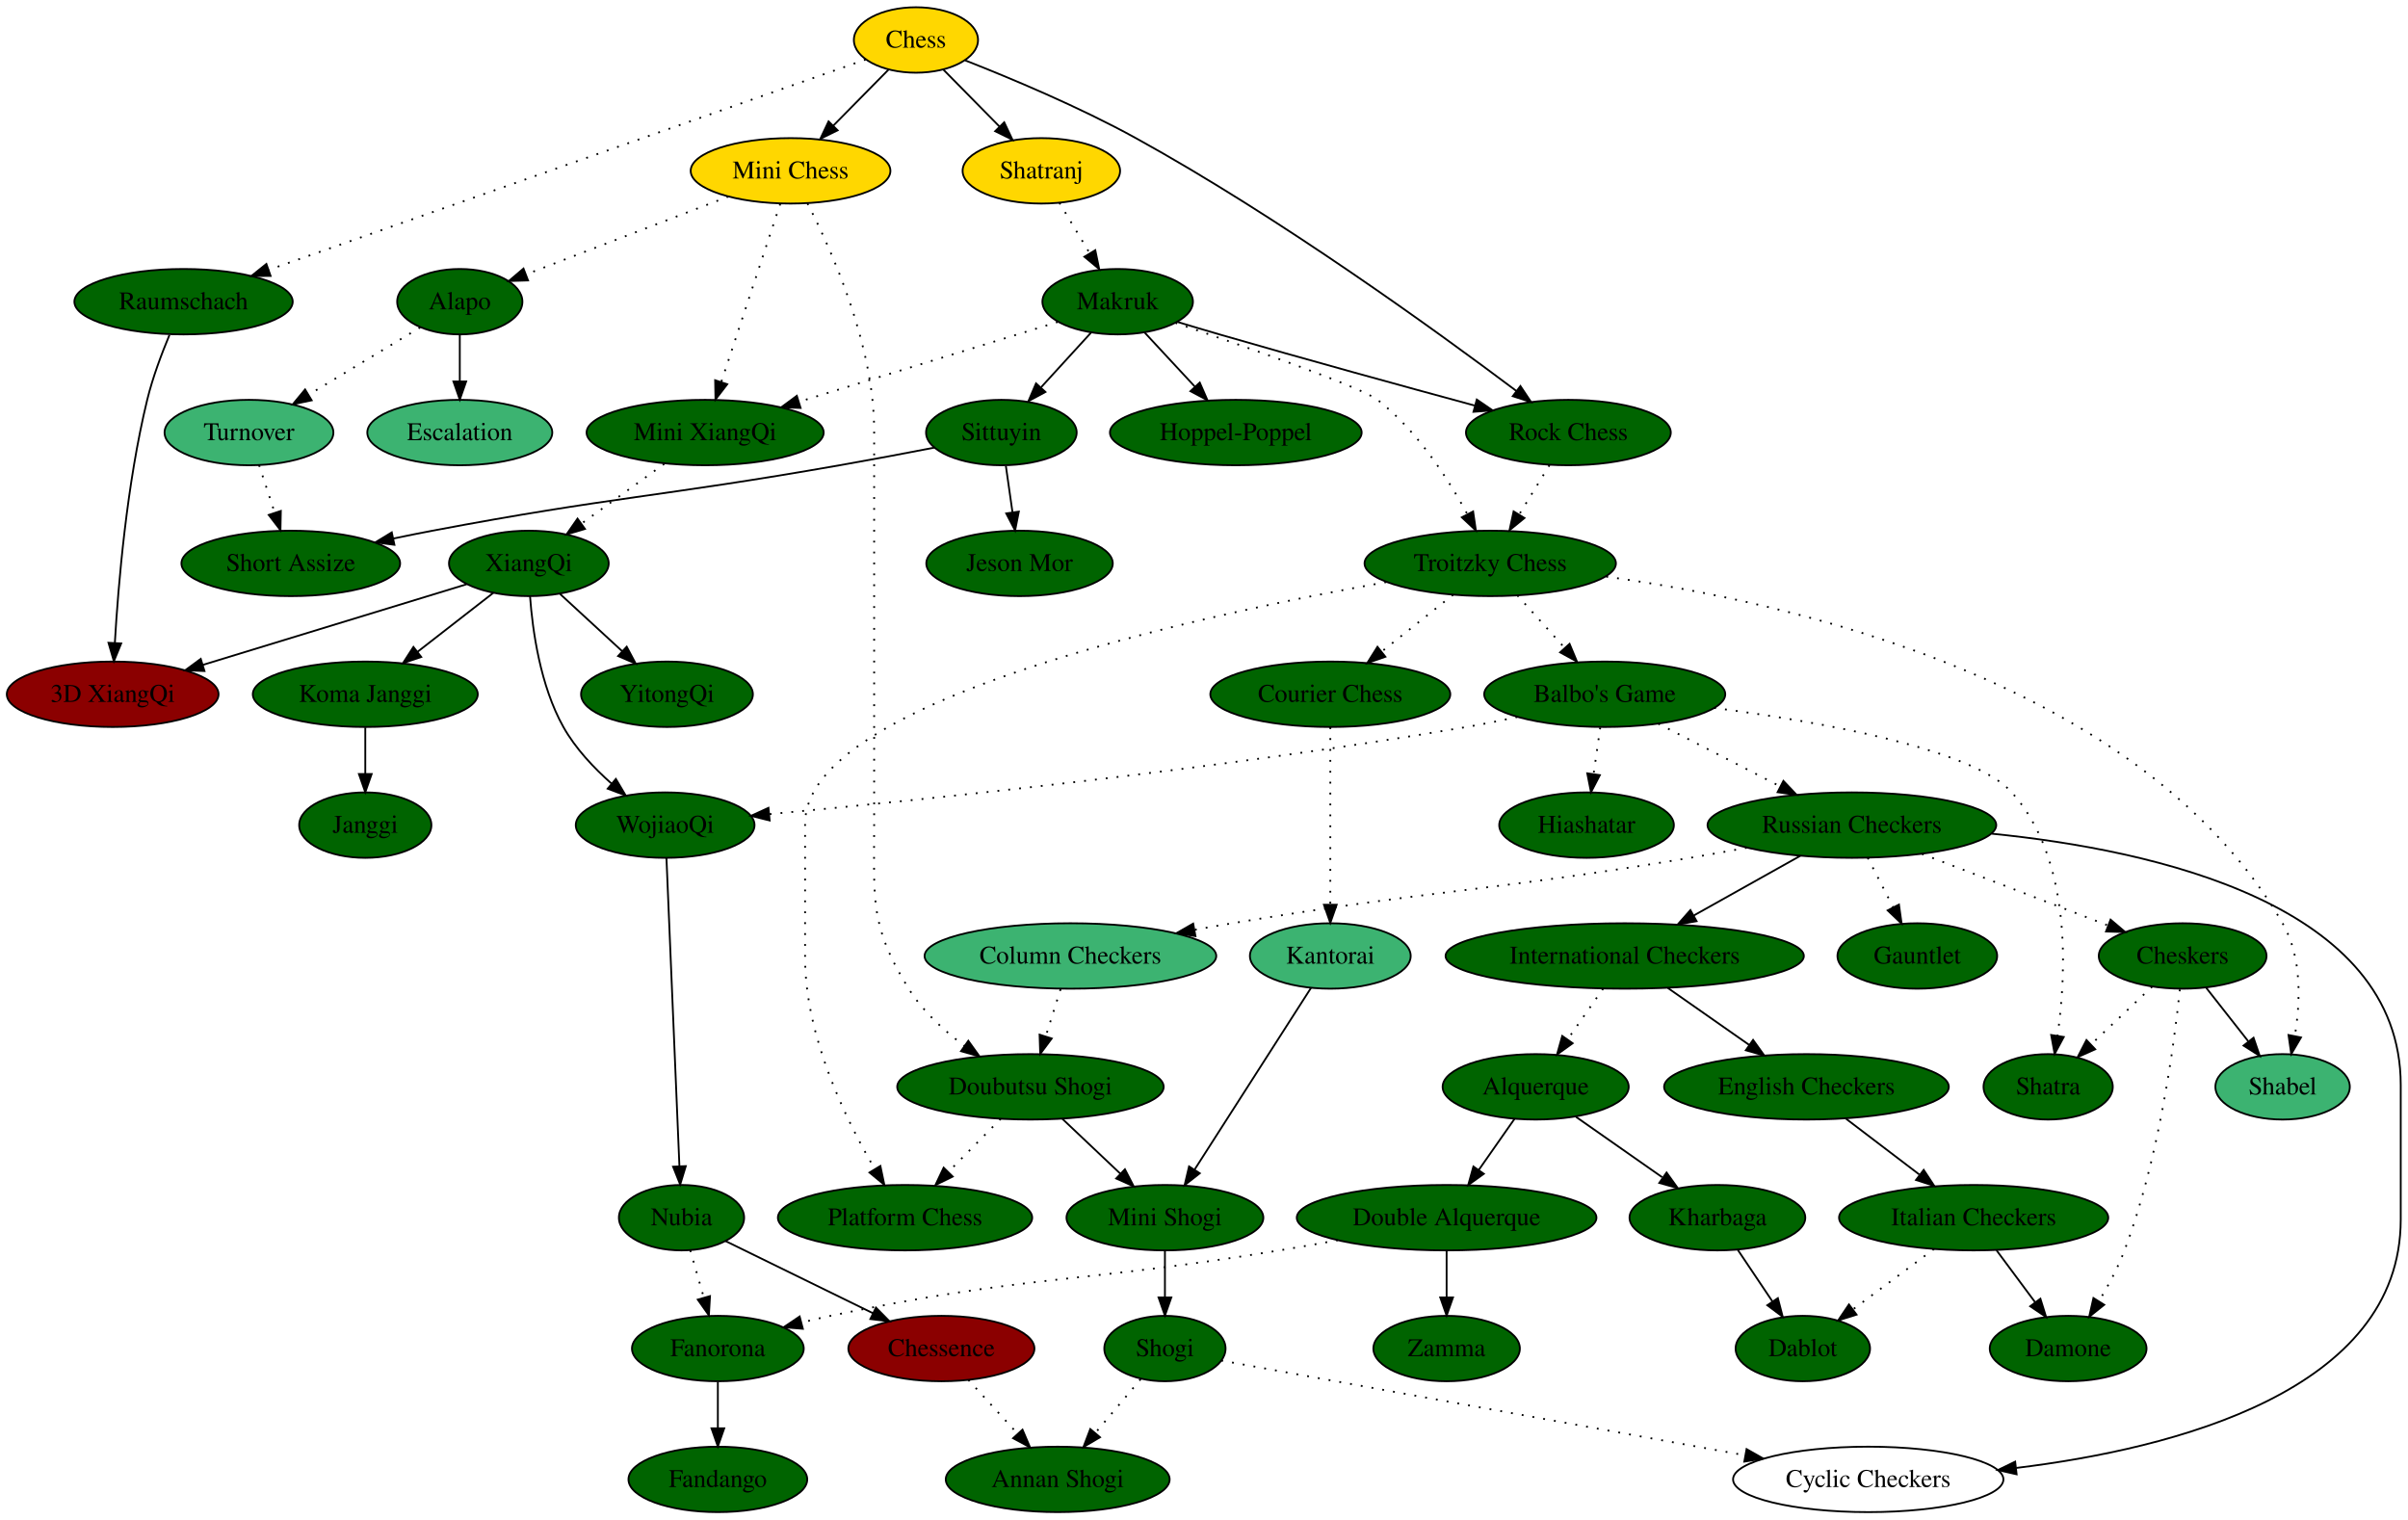
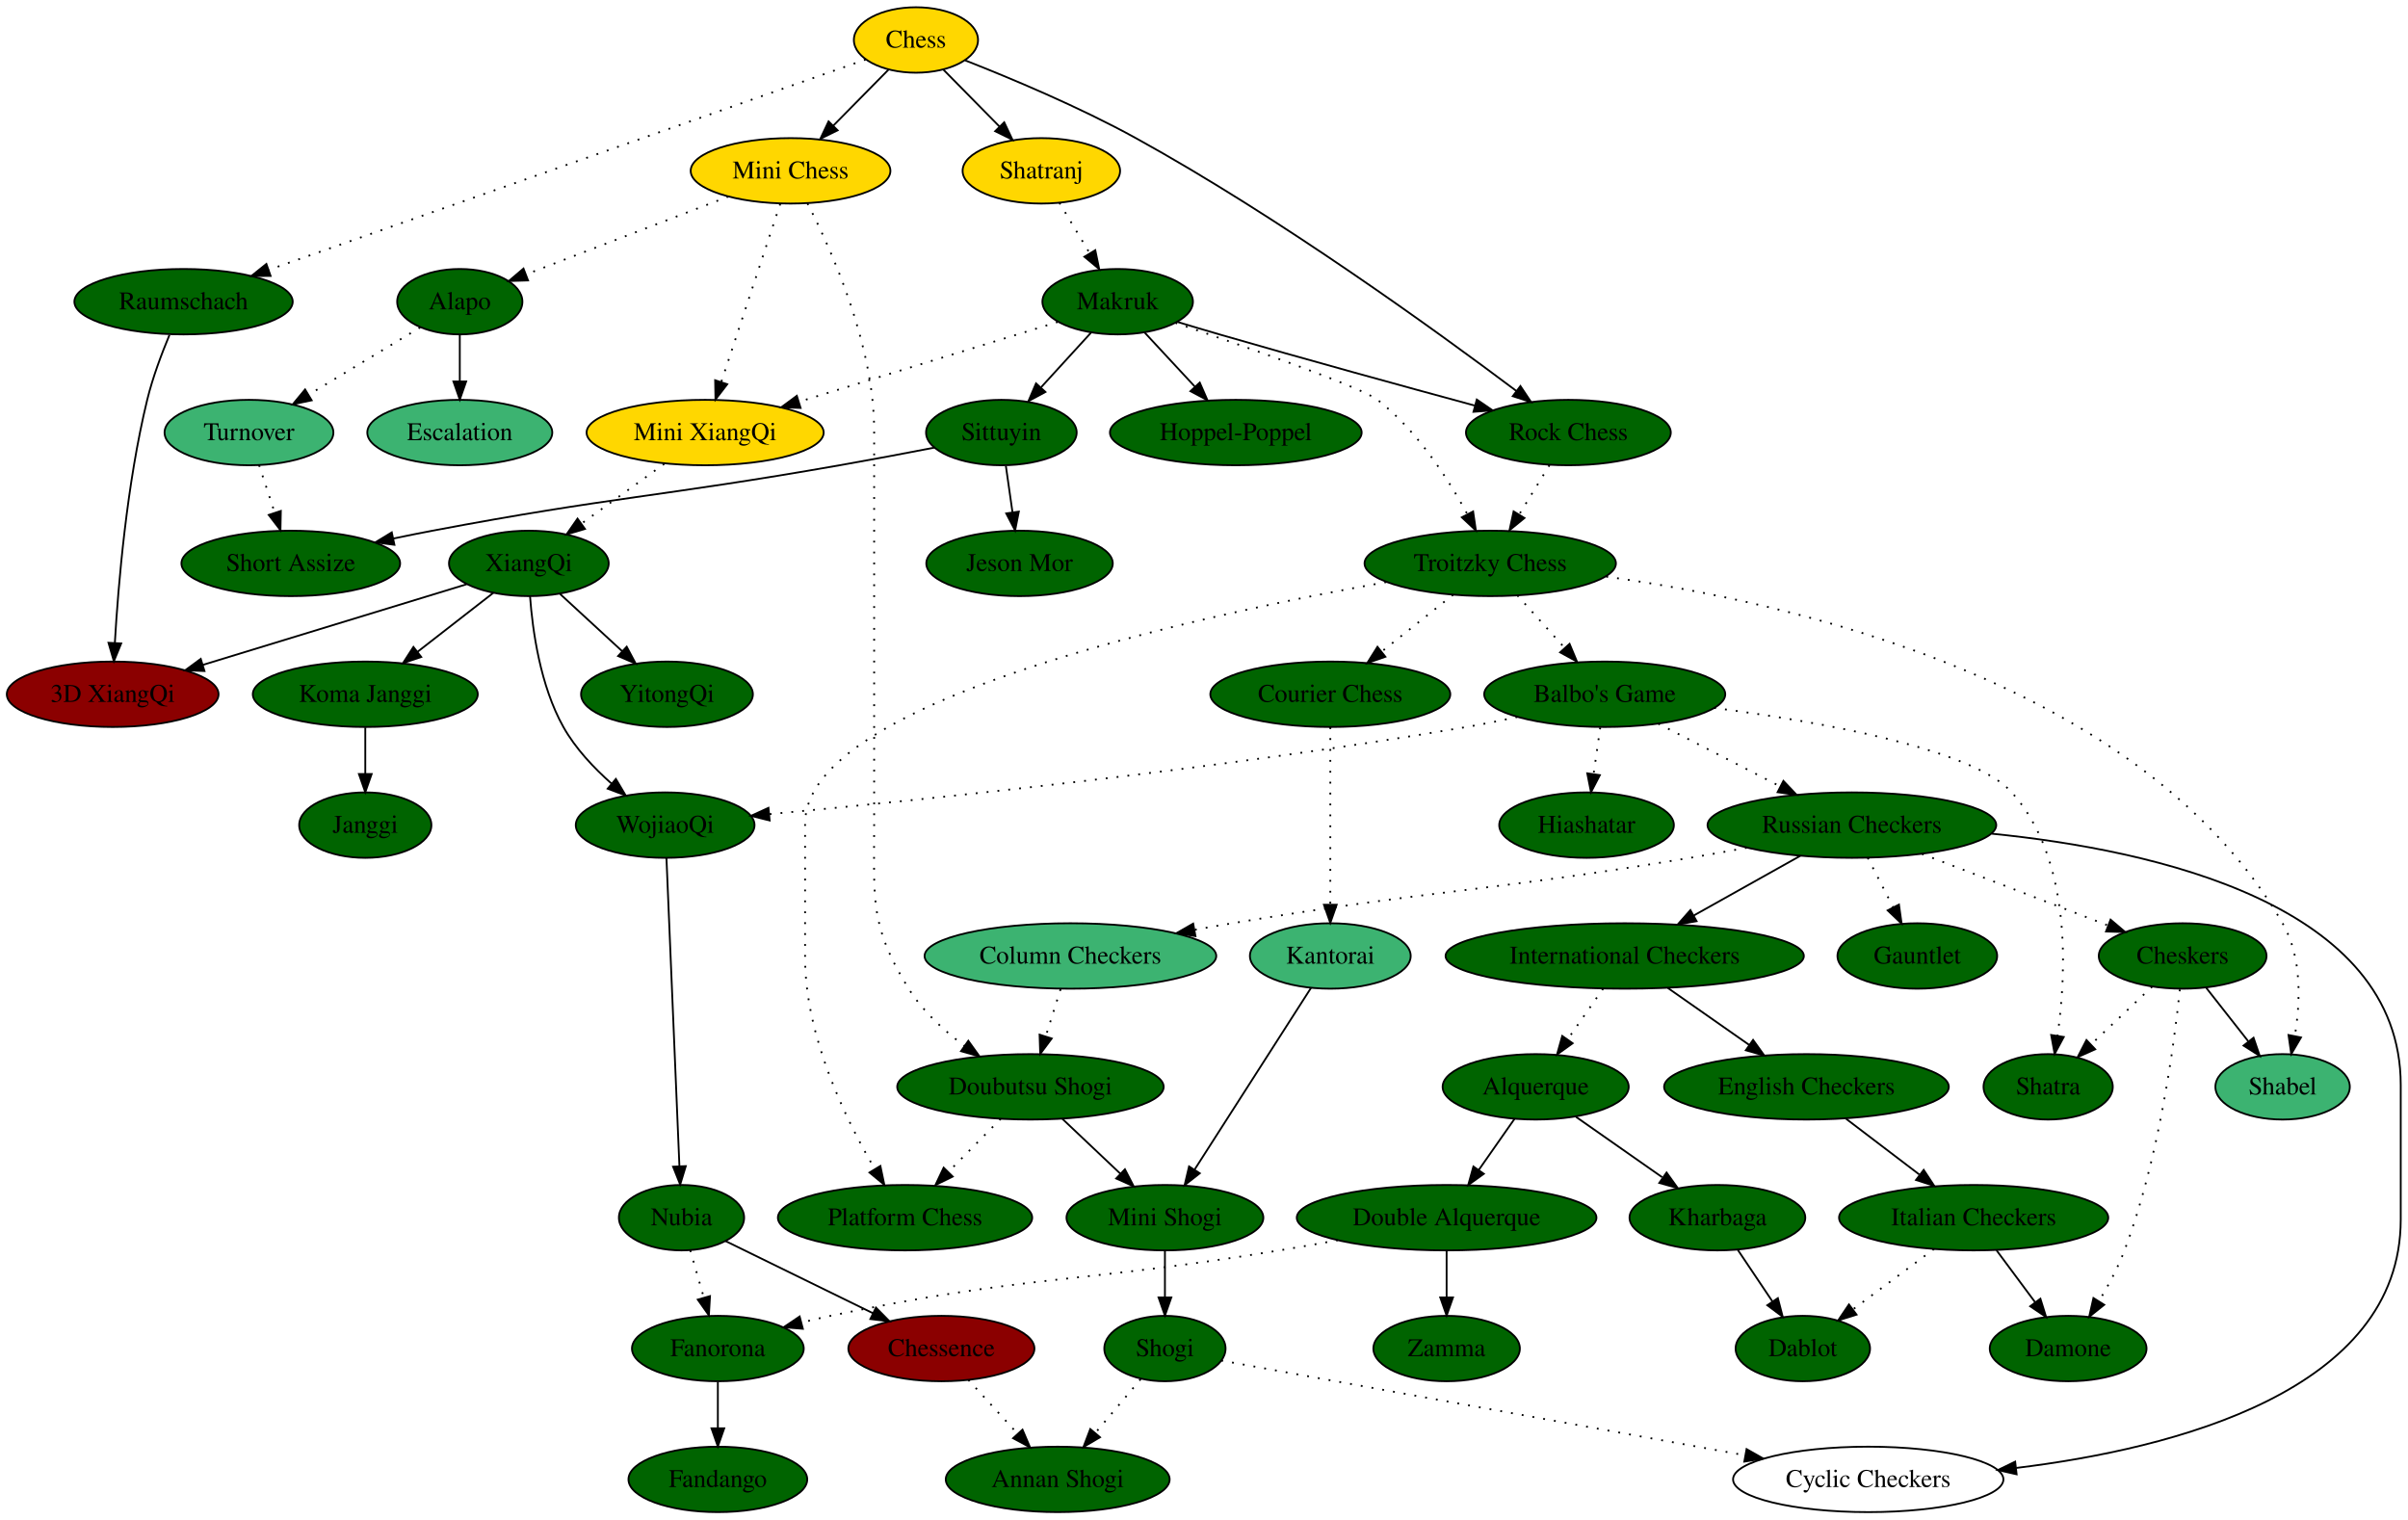
<svg xmlns="http://www.w3.org/2000/svg" xmlns:xlink="http://www.w3.org/1999/xlink" width="1325pt" height="836pt" viewBox="0.00 0.00 1325.00 836.00">
  <g id="graph1" class="graph" transform="scale(1 1) rotate(0) translate(4 832)">
    <polygon fill="white" stroke="white" points="-4,5 -4,-832 1322,-832 1322,5 -4,5" />
    <g id="node1" class="node">
      <a xlink:href="checkmate/chess-3d.htm">
        <ellipse fill="gold" stroke="black" cx="500" cy="-810" rx="34.155" ry="18" />
        <text text-anchor="middle" x="500" y="-805.8" font-family="Times,serif" font-size="14.00">Chess</text>
      </a>
    </g>
    <g id="node2" class="node">
      <a xlink:href="checkmate/mini-chess-3d.htm">
        <ellipse fill="gold" stroke="black" cx="431" cy="-738" rx="54.947" ry="18" />
        <text text-anchor="middle" x="431" y="-733.8" font-family="Times,serif" font-size="14.00">Mini Chess</text>
      </a>
    </g>
    <g id="edge2" class="edge">
      <path fill="none" stroke="black" d="M485.028,-793.811C476.098,-784.751 464.564,-773.051 454.448,-762.788" />
      <polygon fill="black" stroke="black" points="456.903,-760.293 447.39,-755.628 451.918,-765.207 456.903,-760.293" />
    </g>
    <g id="node3" class="node">
      <a xlink:href="checkmate/shatranj.htm">
        <ellipse fill="gold" stroke="black" cx="569" cy="-738" rx="43.327" ry="18" />
        <text text-anchor="middle" x="569" y="-733.8" font-family="Times,serif" font-size="14.00">Shatranj</text>
      </a>
    </g>
    <g id="edge4" class="edge">
      <path fill="none" stroke="black" d="M514.972,-793.811C524.03,-784.622 535.766,-772.716 545.984,-762.349" />
      <polygon fill="black" stroke="black" points="548.569,-764.712 553.097,-755.134 543.584,-759.798 548.569,-764.712" />
    </g>
    <g id="node13" class="node">
      <a xlink:href="checkmate/chess-rock.htm">
        <ellipse fill="darkgreen" stroke="black" cx="859" cy="-594" rx="56.353" ry="18" />
        <text text-anchor="middle" x="859" y="-589.8" font-family="Times,serif" font-size="14.00">Rock Chess</text>
      </a>
    </g>
    <g id="edge42" class="edge">
      <path fill="none" stroke="black" d="M527.104,-798.774C552.078,-788.97 589.869,-773.161 621,-756 700.252,-712.312 786.694,-649.696 830.341,-616.915" />
      <polygon fill="black" stroke="black" points="832.61,-619.587 838.485,-610.771 828.394,-613.999 832.61,-619.587" />
    </g>
    <g id="node49" class="node">
      <a xlink:href="checkmate/raumschach.htm">
        <ellipse fill="darkgreen" stroke="black" cx="97" cy="-666" rx="60.066" ry="18" />
        <text text-anchor="middle" x="97" y="-661.8" font-family="Times,serif" font-size="14.00">Raumschach</text>
      </a>
    </g>
    <g id="edge6" class="edge">
      <path fill="none" stroke="black" stroke-dasharray="1,5" d="M472.3,-799.24C404.305,-775.281 228.559,-713.356 143.92,-683.533" />
      <polygon fill="black" stroke="black" points="144.902,-680.168 134.308,-680.146 142.576,-686.77 144.902,-680.168" />
    </g>
    <g id="node8" class="node">
      <a xlink:href="breakthrough/doubutsu-shogi.htm">
        <ellipse fill="darkgreen" stroke="black" cx="563" cy="-234" rx="73.311" ry="18" />
        <text text-anchor="middle" x="563" y="-229.8" font-family="Times,serif" font-size="14.00">Doubutsu Shogi</text>
      </a>
    </g>
    <g id="edge16" class="edge">
      <path fill="none" stroke="black" stroke-dasharray="1,5" d="M440.309,-720.087C453.75,-694.038 477,-642.164 477,-595 477,-595 477,-595 477,-377 477,-336.553 474.655,-322.356 496,-288 503.684,-275.632 515.328,-264.956 526.764,-256.493" />
      <polygon fill="black" stroke="black" points="528.811,-259.332 534.995,-250.729 524.796,-253.598 528.811,-259.332" />
    </g>
    <g id="node14" class="node">
      <a xlink:href="xiangqi/mini-xiangqi.htm">
-         <ellipse fill="darkgreen" stroke="black" cx="384" cy="-594" rx="65.227" ry="18" />
+         <ellipse fill="gold" stroke="black" cx="384" cy="-594" rx="65.227" ry="18" />
        <text text-anchor="middle" x="384" y="-589.8" font-family="Times,serif" font-size="14.00">Mini XiangQi</text>
      </a>
    </g>
    <g id="edge22" class="edge">
      <path fill="none" stroke="black" stroke-dasharray="1,5" d="M425.331,-719.871C417.285,-695.564 402.475,-650.819 392.941,-622.013" />
      <polygon fill="black" stroke="black" points="396.154,-620.583 389.689,-612.189 389.509,-622.783 396.154,-620.583" />
    </g>
    <g id="node20" class="node">
      <a xlink:href="breakthrough/alapo.htm">
        <ellipse fill="darkgreen" stroke="black" cx="249" cy="-666" rx="34.452" ry="18" />
        <text text-anchor="middle" x="249" y="-661.8" font-family="Times,serif" font-size="14.00">Alapo</text>
      </a>
    </g>
    <g id="edge34" class="edge">
      <path fill="none" stroke="black" stroke-dasharray="1,5" d="M396.767,-723.834C365.039,-711.631 317.983,-693.532 285.538,-681.053" />
      <polygon fill="black" stroke="black" points="286.561,-677.697 275.971,-677.373 284.048,-684.23 286.561,-677.697" />
    </g>
    <g id="node4" class="node">
      <a xlink:href="checkmate/makruk.htm">
        <ellipse fill="darkgreen" stroke="black" cx="611" cy="-666" rx="41.411" ry="18" />
        <text text-anchor="middle" x="611" y="-661.8" font-family="Times,serif" font-size="14.00">Makruk</text>
      </a>
    </g>
    <g id="edge8" class="edge">
      <path fill="none" stroke="black" stroke-dasharray="1,5" d="M578.953,-720.411C583.902,-712.163 589.995,-702.009 595.534,-692.777" />
      <polygon fill="black" stroke="black" points="598.682,-694.332 600.826,-683.956 592.68,-690.73 598.682,-694.332" />
    </g>
    <g id="node5" class="node">
      <a xlink:href="checkmate/sittuyin.htm">
        <ellipse fill="darkgreen" stroke="black" cx="547" cy="-594" rx="41.437" ry="18" />
        <text text-anchor="middle" x="547" y="-589.8" font-family="Times,serif" font-size="14.00">Sittuyin</text>
      </a>
    </g>
    <g id="edge12" class="edge">
      <path fill="none" stroke="black" d="M596.477,-649.116C588.329,-640.204 578,-628.906 568.89,-618.942" />
      <polygon fill="black" stroke="black" points="571.24,-616.326 561.909,-611.307 566.074,-621.049 571.24,-616.326" />
    </g>
    <g id="node7" class="node">
      <a xlink:href="checkmate/hoppel-poppel.htm">
        <ellipse fill="darkgreen" stroke="black" cx="676" cy="-594" rx="69.254" ry="18" />
        <text text-anchor="middle" x="676" y="-589.8" font-family="Times,serif" font-size="14.00">Hoppel-Poppel</text>
      </a>
    </g>
    <g id="edge18" class="edge">
      <path fill="none" stroke="black" d="M625.75,-649.116C633.907,-640.331 644.216,-629.229 653.371,-619.37" />
      <polygon fill="black" stroke="black" points="656.163,-621.507 660.402,-611.797 651.033,-616.744 656.163,-621.507" />
    </g>
    <g id="edge44" class="edge">
      <path fill="none" stroke="black" d="M643.827,-654.882C651.425,-652.583 659.486,-650.177 667,-648 714.411,-634.262 768.645,-619.367 807.352,-608.875" />
      <polygon fill="black" stroke="black" points="808.602,-612.163 817.341,-606.172 806.774,-605.406 808.602,-612.163" />
    </g>
    <g id="edge20" class="edge">
      <path fill="none" stroke="black" stroke-dasharray="1,5" d="M577.992,-654.821C540.61,-643.294 479.227,-624.365 435.524,-610.889" />
      <polygon fill="black" stroke="black" points="436.517,-607.532 425.93,-607.93 434.454,-614.221 436.517,-607.532" />
    </g>
    <g id="node18" class="node">
      <a xlink:href="checkmate/troitzky-chess.htm">
        <ellipse fill="darkgreen" stroke="black" cx="816" cy="-522" rx="69.159" ry="18" />
        <text text-anchor="middle" x="816" y="-517.8" font-family="Times,serif" font-size="14.00">Troitzky Chess</text>
      </a>
    </g>
    <g id="edge52" class="edge">
      <path fill="none" stroke="black" stroke-dasharray="1,5" d="M642.813,-654.34C682.103,-641 744.892,-619.049 754,-612 775.628,-595.261 792.671,-568.87 803.37,-549.166" />
      <polygon fill="black" stroke="black" points="806.577,-550.586 808.105,-540.102 800.373,-547.345 806.577,-550.586" />
    </g>
    <g id="node6" class="node">
      <a xlink:href="checkmate/short-assize.htm">
        <ellipse fill="darkgreen" stroke="black" cx="156" cy="-522" rx="60.171" ry="18" />
        <text text-anchor="middle" x="156" y="-517.8" font-family="Times,serif" font-size="14.00">Short Assize</text>
      </a>
    </g>
    <g id="edge14" class="edge">
      <path fill="none" stroke="black" d="M510.238,-585.727C494.214,-582.621 475.197,-579.024 458,-576 358.69,-558.539 333.076,-558.743 234,-540 226.978,-538.672 219.621,-537.189 212.348,-535.667" />
      <polygon fill="black" stroke="black" points="213.03,-532.234 202.521,-533.58 211.576,-539.082 213.03,-532.234" />
    </g>
    <g id="node46" class="node">
      <a xlink:href="races/jeson-mor.htm">
        <ellipse fill="darkgreen" stroke="black" cx="557" cy="-522" rx="51.299" ry="18" />
        <text text-anchor="middle" x="557" y="-517.8" font-family="Times,serif" font-size="14.00">Jeson Mor</text>
      </a>
    </g>
    <g id="edge10" class="edge">
      <path fill="none" stroke="black" d="M549.472,-575.697C550.574,-567.983 551.898,-558.712 553.127,-550.112" />
      <polygon fill="black" stroke="black" points="556.607,-550.499 554.557,-540.104 549.677,-549.509 556.607,-550.499" />
    </g>
    <g id="node9" class="node">
      <a xlink:href="shogi/mini-shogi.htm">
        <ellipse fill="darkgreen" stroke="black" cx="637" cy="-162" rx="54.155" ry="18" />
        <text text-anchor="middle" x="637" y="-157.8" font-family="Times,serif" font-size="14.00">Mini Shogi</text>
      </a>
    </g>
    <g id="edge26" class="edge">
      <path fill="none" stroke="black" d="M580.537,-216.411C590.098,-207.367 602.083,-196.03 612.549,-186.13" />
      <polygon fill="black" stroke="black" points="614.985,-188.643 619.844,-179.228 610.174,-183.558 614.985,-188.643" />
    </g>
    <g id="node12" class="node">
      <a xlink:href="checkmate/platform-chess-3d.htm">
        <ellipse fill="darkgreen" stroke="black" cx="494" cy="-162" rx="69.966" ry="18" />
        <text text-anchor="middle" x="494" y="-157.8" font-family="Times,serif" font-size="14.00">Platform Chess</text>
      </a>
    </g>
    <g id="edge46" class="edge">
      <path fill="none" stroke="black" stroke-dasharray="1,5" d="M546.648,-216.411C538.095,-207.734 527.461,-196.946 517.994,-187.342" />
      <polygon fill="black" stroke="black" points="520.227,-184.621 510.714,-179.956 515.241,-189.535 520.227,-184.621" />
    </g>
    <g id="node10" class="node">
      <a xlink:href="shogi/shogi.htm">
        <ellipse fill="darkgreen" stroke="black" cx="637" cy="-90" rx="33.36" ry="18" />
        <text text-anchor="middle" x="637" y="-85.8" font-family="Times,serif" font-size="14.00">Shogi</text>
      </a>
    </g>
    <g id="edge28" class="edge">
      <path fill="none" stroke="black" d="M637,-143.697C637,-135.983 637,-126.712 637,-118.112" />
      <polygon fill="black" stroke="black" points="640.5,-118.104 637,-108.104 633.5,-118.104 640.5,-118.104" />
    </g>
    <g id="node11" class="node">
      <a xlink:href="shogi/annan-shogi.htm">
        <ellipse fill="darkgreen" stroke="black" cx="578" cy="-18" rx="61.597" ry="18" />
        <text text-anchor="middle" x="578" y="-13.8" font-family="Times,serif" font-size="14.00">Annan Shogi</text>
      </a>
    </g>
    <g id="edge30" class="edge">
      <path fill="none" stroke="black" stroke-dasharray="1,5" d="M623.612,-73.116C616.281,-64.418 607.035,-53.448 598.787,-43.663" />
      <polygon fill="black" stroke="black" points="601.279,-41.188 592.158,-35.797 595.926,-45.699 601.279,-41.188" />
    </g>
    <g id="node27" class="node">
      <ellipse fill="none" stroke="black" cx="1024" cy="-18" rx="74.382" ry="18" />
      <text text-anchor="middle" x="1024" y="-13.8" font-family="Times,serif" font-size="14.00">Cyclic Checkers</text>
    </g>
    <g id="edge58" class="edge">
      <path fill="none" stroke="black" stroke-dasharray="1,5" d="M668.016,-83.39C730.236,-72.136 871.56,-46.573 956.234,-31.258" />
      <polygon fill="black" stroke="black" points="957.052,-34.666 966.27,-29.442 955.806,-27.778 957.052,-34.666" />
    </g>
    <g id="edge50" class="edge">
      <path fill="none" stroke="black" stroke-dasharray="1,5" d="M848.591,-576.055C843.595,-567.922 837.499,-557.998 831.936,-548.943" />
      <polygon fill="black" stroke="black" points="834.828,-546.964 826.612,-540.275 828.864,-550.628 834.828,-546.964" />
    </g>
    <g id="node15" class="node">
      <a xlink:href="xiangqi/xiangqi.htm">
        <ellipse fill="darkgreen" stroke="black" cx="287" cy="-522" rx="43.937" ry="18" />
        <text text-anchor="middle" x="287" y="-517.8" font-family="Times,serif" font-size="14.00">XiangQi</text>
      </a>
    </g>
    <g id="edge24" class="edge">
      <path fill="none" stroke="black" stroke-dasharray="1,5" d="M361.502,-576.765C347.935,-566.974 330.513,-554.401 315.928,-543.876" />
      <polygon fill="black" stroke="black" points="317.877,-540.966 307.72,-537.952 313.781,-546.642 317.877,-540.966" />
    </g>
    <g id="node17" class="node">
      <a xlink:href="xiangqi/yitongqi-red.htm">
        <ellipse fill="darkgreen" stroke="black" cx="363" cy="-450" rx="47.273" ry="18" />
        <text text-anchor="middle" x="363" y="-445.8" font-family="Times,serif" font-size="14.00">YitongQi</text>
      </a>
    </g>
    <g id="edge40" class="edge">
      <path fill="none" stroke="black" d="M304.246,-505.116C314.351,-495.808 327.282,-483.898 338.439,-473.622" />
      <polygon fill="black" stroke="black" points="340.838,-476.17 345.823,-466.821 336.096,-471.022 340.838,-476.17" />
    </g>
    <g id="node32" class="node">
      <a xlink:href="xiangqi/koma-janggi.htm">
        <ellipse fill="darkgreen" stroke="black" cx="197" cy="-450" rx="61.893" ry="18" />
        <text text-anchor="middle" x="197" y="-445.8" font-family="Times,serif" font-size="14.00">Koma Janggi</text>
      </a>
    </g>
    <g id="edge76" class="edge">
      <path fill="none" stroke="black" d="M267.471,-505.811C255.312,-496.354 239.454,-484.02 225.861,-473.447" />
      <polygon fill="black" stroke="black" points="227.786,-470.51 217.743,-467.134 223.488,-476.036 227.786,-470.51" />
    </g>
    <g id="node33" class="node">
      <a xlink:href="xiangqi/wojiaoqi.htm">
        <ellipse fill="darkgreen" stroke="black" cx="362" cy="-378" rx="49.177" ry="18" />
        <text text-anchor="middle" x="362" y="-373.8" font-family="Times,serif" font-size="14.00">WojiaoQi</text>
      </a>
    </g>
    <g id="edge78" class="edge">
      <path fill="none" stroke="black" d="M287.657,-503.874C289.033,-485.133 293.237,-454.731 306,-432 312.619,-420.211 322.732,-409.475 332.552,-400.795" />
      <polygon fill="black" stroke="black" points="334.885,-403.406 340.292,-394.295 330.383,-398.046 334.885,-403.406" />
    </g>
    <g id="node50" class="node">
      <ellipse fill="darkred" stroke="black" cx="58" cy="-450" rx="58.256" ry="18" />
      <text text-anchor="middle" x="58" y="-445.8" font-family="Times,serif" font-size="14.00">3D XiangQi</text>
    </g>
    <g id="edge130" class="edge">
      <path fill="none" stroke="black" d="M252.716,-510.52C214.205,-498.748 151.362,-479.539 107.52,-466.137" />
      <polygon fill="black" stroke="black" points="108.504,-462.778 97.917,-463.202 106.457,-469.472 108.504,-462.778" />
    </g>
    <g id="node16" class="node">
      <a xlink:href="xiangqi/janggi.htm">
        <ellipse fill="darkgreen" stroke="black" cx="197" cy="-378" rx="36.373" ry="18" />
        <text text-anchor="middle" x="197" y="-373.8" font-family="Times,serif" font-size="14.00">Janggi</text>
      </a>
    </g>
    <g id="edge48" class="edge">
      <path fill="none" stroke="black" stroke-dasharray="1,5" d="M758.742,-511.696C653.277,-492.928 439,-446.492 439,-379 439,-379 439,-379 439,-305 439,-262.008 461.193,-216.337 477.384,-188.738" />
      <polygon fill="black" stroke="black" points="480.427,-190.47 482.604,-180.101 474.436,-186.849 480.427,-190.47" />
    </g>
    <g id="node19" class="node">
      <a xlink:href="checkmate/balbo-chess.htm">
        <ellipse fill="darkgreen" stroke="black" cx="879" cy="-450" rx="66.318" ry="18" />
        <text text-anchor="middle" x="879" y="-445.8" font-family="Times,serif" font-size="14.00">Balbo's Game</text>
      </a>
    </g>
    <g id="edge54" class="edge">
      <path fill="none" stroke="black" stroke-dasharray="1,5" d="M830.93,-504.411C838.662,-495.82 848.257,-485.159 856.835,-475.627" />
      <polygon fill="black" stroke="black" points="859.651,-477.731 863.739,-467.956 854.448,-473.048 859.651,-477.731" />
    </g>
    <g id="node26" class="node">
      <a xlink:href="checkmate/shabel.htm">
        <ellipse fill="mediumseagreen" stroke="black" cx="1252" cy="-234" rx="36.98" ry="18" />
        <text text-anchor="middle" x="1252" y="-229.8" font-family="Times,serif" font-size="14.00">Shabel</text>
      </a>
    </g>
    <g id="edge66" class="edge">
      <path fill="none" stroke="black" stroke-dasharray="1,5" d="M879.852,-514.702C981.128,-500.793 1175,-457.219 1252,-324 1262.78,-305.35 1261.82,-280.618 1258.71,-261.959" />
      <polygon fill="black" stroke="black" points="1262.12,-261.171 1256.76,-252.032 1255.25,-262.519 1262.12,-261.171" />
    </g>
    <g id="node47" class="node">
      <a xlink:href="checkmate/courier-chess.htm">
        <ellipse fill="darkgreen" stroke="black" cx="728" cy="-450" rx="66.022" ry="18" />
        <text text-anchor="middle" x="728" y="-445.8" font-family="Times,serif" font-size="14.00">Courier Chess</text>
      </a>
    </g>
    <g id="edge122" class="edge">
      <path fill="none" stroke="black" stroke-dasharray="1,5" d="M795.59,-504.765C783.928,-495.488 769.127,-483.714 756.35,-473.551" />
      <polygon fill="black" stroke="black" points="758.304,-470.633 748.299,-467.147 753.947,-476.112 758.304,-470.633" />
    </g>
    <g id="node21" class="node">
      <a xlink:href="checkmate/hiashatar.htm">
        <ellipse fill="darkgreen" stroke="black" cx="869" cy="-378" rx="48.051" ry="18" />
        <text text-anchor="middle" x="869" y="-373.8" font-family="Times,serif" font-size="14.00">Hiashatar</text>
      </a>
    </g>
    <g id="edge56" class="edge">
      <path fill="none" stroke="black" stroke-dasharray="1,5" d="M876.528,-431.697C875.426,-423.983 874.102,-414.712 872.873,-406.112" />
      <polygon fill="black" stroke="black" points="876.323,-405.509 871.443,-396.104 869.393,-406.499 876.323,-405.509" />
    </g>
    <g id="node31" class="node">
      <a xlink:href="checkers/shatra.htm">
        <ellipse fill="darkgreen" stroke="black" cx="1123" cy="-234" rx="35.557" ry="18" />
        <text text-anchor="middle" x="1123" y="-229.8" font-family="Times,serif" font-size="14.00">Shatra</text>
      </a>
    </g>
    <g id="edge70" class="edge">
      <path fill="none" stroke="black" stroke-dasharray="1,5" d="M939.228,-442.487C997.946,-434.83 1081.46,-420.025 1103,-396 1135.89,-359.323 1133.17,-297.609 1128.15,-262.19" />
      <polygon fill="black" stroke="black" points="1131.58,-261.43 1126.56,-252.099 1124.66,-262.523 1131.58,-261.43" />
    </g>
    <g id="edge80" class="edge">
      <path fill="none" stroke="black" stroke-dasharray="1,5" d="M830.899,-437.475C821.672,-435.482 812.062,-433.554 803,-432 666.198,-408.54 503.76,-391.869 419.363,-384.038" />
      <polygon fill="black" stroke="black" points="419.496,-380.535 409.217,-383.104 418.854,-387.506 419.496,-380.535" />
    </g>
    <g id="node36" class="node">
      <a xlink:href="checkers/russian-checkers.htm">
        <ellipse fill="darkgreen" stroke="black" cx="1015" cy="-378" rx="79.436" ry="18" />
        <text text-anchor="middle" x="1015" y="-373.8" font-family="Times,serif" font-size="14.00">Russian Checkers</text>
      </a>
    </g>
    <g id="edge86" class="edge">
      <path fill="none" stroke="black" stroke-dasharray="1,5" d="M908.51,-433.811C928.109,-423.723 954.069,-410.362 975.45,-399.357" />
      <polygon fill="black" stroke="black" points="977.316,-402.332 984.606,-394.644 974.113,-396.109 977.316,-402.332" />
    </g>
    <g id="node22" class="node">
      <a xlink:href="checkmate/escalation.htm">
        <ellipse fill="mediumseagreen" stroke="black" cx="249" cy="-594" rx="50.891" ry="18" />
        <text text-anchor="middle" x="249" y="-589.8" font-family="Times,serif" font-size="14.00">Escalation</text>
      </a>
    </g>
    <g id="edge36" class="edge">
      <path fill="none" stroke="black" d="M249,-647.697C249,-639.983 249,-630.712 249,-622.112" />
      <polygon fill="black" stroke="black" points="252.5,-622.104 249,-612.104 245.5,-622.104 252.5,-622.104" />
    </g>
    <g id="node23" class="node">
      <a xlink:href="checkmate/turnover.htm">
        <ellipse fill="mediumseagreen" stroke="black" cx="133" cy="-594" rx="46.45" ry="18" />
        <text text-anchor="middle" x="133" y="-589.8" font-family="Times,serif" font-size="14.00">Turnover</text>
      </a>
    </g>
    <g id="edge72" class="edge">
      <path fill="none" stroke="black" stroke-dasharray="1,5" d="M227.181,-651.834C209.88,-641.393 185.426,-626.636 165.773,-614.777" />
      <polygon fill="black" stroke="black" points="167.494,-611.727 157.123,-609.557 163.877,-617.721 167.494,-611.727" />
    </g>
    <g id="edge74" class="edge">
      <path fill="none" stroke="black" stroke-dasharray="1,5" d="M138.568,-576.055C141.156,-568.176 144.297,-558.617 147.196,-549.794" />
      <polygon fill="black" stroke="black" points="150.527,-550.868 150.324,-540.275 143.877,-548.683 150.527,-550.868" />
    </g>
    <g id="node24" class="node">
      <a xlink:href="checkers/cheskers.htm">
        <ellipse fill="darkgreen" stroke="black" cx="1197" cy="-306" rx="46.15" ry="18" />
        <text text-anchor="middle" x="1197" y="-301.8" font-family="Times,serif" font-size="14.00">Cheskers</text>
      </a>
    </g>
    <g id="edge64" class="edge">
      <path fill="none" stroke="black" d="M1210.03,-288.411C1216.91,-279.655 1225.48,-268.751 1233.08,-259.082" />
      <polygon fill="black" stroke="black" points="1236.01,-261.014 1239.44,-250.988 1230.51,-256.689 1236.01,-261.014" />
    </g>
    <g id="node30" class="node">
      <a xlink:href="checkers/italian-damone.htm">
        <ellipse fill="darkgreen" stroke="black" cx="1134" cy="-90" rx="43.129" ry="18" />
        <text text-anchor="middle" x="1134" y="-85.8" font-family="Times,serif" font-size="14.00">Damone</text>
      </a>
    </g>
    <g id="edge62" class="edge">
      <path fill="none" stroke="black" stroke-dasharray="1,5" d="M1195.45,-287.559C1192.36,-257.439 1184.01,-194.09 1165,-144 1161.39,-134.485 1156.16,-124.696 1151.02,-116.161" />
      <polygon fill="black" stroke="black" points="1153.84,-114.073 1145.56,-107.463 1147.91,-117.794 1153.84,-114.073" />
    </g>
    <g id="edge68" class="edge">
      <path fill="none" stroke="black" stroke-dasharray="1,5" d="M1180.21,-289.116C1170.33,-279.768 1157.67,-267.795 1146.77,-257.489" />
      <polygon fill="black" stroke="black" points="1148.89,-254.67 1139.22,-250.34 1144.08,-259.755 1148.89,-254.67" />
    </g>
    <g id="node25" class="node">
      <a xlink:href="checkers/column-checkers.htm">
        <ellipse fill="mediumseagreen" stroke="black" cx="585" cy="-306" rx="80.25" ry="18" />
        <text text-anchor="middle" x="585" y="-301.8" font-family="Times,serif" font-size="14.00">Column Checkers</text>
      </a>
    </g>
    <g id="edge118" class="edge">
      <path fill="none" stroke="black" stroke-dasharray="1,5" d="M579.562,-287.697C577.111,-279.898 574.16,-270.509 571.432,-261.829" />
      <polygon fill="black" stroke="black" points="574.713,-260.595 568.376,-252.104 568.035,-262.694 574.713,-260.595" />
    </g>
    <g id="node28" class="node">
      <a xlink:href="checkers/english-checkers.htm">
        <ellipse fill="darkgreen" stroke="black" cx="990" cy="-234" rx="78.33" ry="18" />
        <text text-anchor="middle" x="990" y="-229.8" font-family="Times,serif" font-size="14.00">English Checkers</text>
      </a>
    </g>
    <g id="node29" class="node">
      <a xlink:href="checkers/italian-checkers.htm">
        <ellipse fill="darkgreen" stroke="black" cx="1082" cy="-162" rx="74.069" ry="18" />
        <text text-anchor="middle" x="1082" y="-157.8" font-family="Times,serif" font-size="14.00">Italian Checkers</text>
      </a>
    </g>
    <g id="edge100" class="edge">
      <path fill="none" stroke="black" d="M1011.8,-216.411C1023.83,-207.257 1038.95,-195.755 1052.07,-185.772" />
      <polygon fill="black" stroke="black" points="1054.51,-188.311 1060.35,-179.47 1050.28,-182.74 1054.51,-188.311" />
    </g>
    <g id="edge60" class="edge">
      <path fill="none" stroke="black" d="M1094.59,-144.055C1100.94,-135.505 1108.76,-124.975 1115.76,-115.556" />
      <polygon fill="black" stroke="black" points="1118.73,-117.422 1121.89,-107.307 1113.11,-113.247 1118.73,-117.422" />
    </g>
    <g id="node42" class="node">
      <a xlink:href="checkers-like/dablot-asele.htm">
        <ellipse fill="darkgreen" stroke="black" cx="988" cy="-90" rx="36.98" ry="18" />
        <text text-anchor="middle" x="988" y="-85.8" font-family="Times,serif" font-size="14.00">Dablot</text>
      </a>
    </g>
    <g id="edge116" class="edge">
      <path fill="none" stroke="black" stroke-dasharray="1,5" d="M1060.2,-144.765C1046.99,-134.931 1030.02,-122.293 1015.85,-111.74" />
      <polygon fill="black" stroke="black" points="1017.56,-108.648 1007.45,-105.483 1013.38,-114.263 1017.56,-108.648" />
    </g>
    <g id="edge38" class="edge">
      <path fill="none" stroke="black" d="M197,-431.697C197,-423.983 197,-414.712 197,-406.112" />
      <polygon fill="black" stroke="black" points="200.5,-406.104 197,-396.104 193.5,-406.104 200.5,-406.104" />
    </g>
    <g id="node43" class="node">
      <a xlink:href="breakthrough/nubia.htm">
        <ellipse fill="darkgreen" stroke="black" cx="371" cy="-162" rx="34.452" ry="18" />
        <text text-anchor="middle" x="371" y="-157.8" font-family="Times,serif" font-size="14.00">Nubia</text>
      </a>
    </g>
    <g id="edge82" class="edge">
      <path fill="none" stroke="black" d="M362.721,-359.849C364.278,-322.832 367.964,-235.181 369.848,-190.386" />
      <polygon fill="black" stroke="black" points="373.352,-190.371 370.275,-180.232 366.358,-190.077 373.352,-190.371" />
    </g>
    <g id="node34" class="node">
      <a xlink:href="checkers-like/alquerque.htm">
        <ellipse fill="darkgreen" stroke="black" cx="841" cy="-234" rx="51.193" ry="18" />
        <text text-anchor="middle" x="841" y="-229.8" font-family="Times,serif" font-size="14.00">Alquerque</text>
      </a>
    </g>
    <g id="node35" class="node">
      <a xlink:href="checkers-like/double-alquerque.htm">
        <ellipse fill="darkgreen" stroke="black" cx="792" cy="-162" rx="82.452" ry="18" />
        <text text-anchor="middle" x="792" y="-157.8" font-family="Times,serif" font-size="14.00">Double Alquerque</text>
      </a>
    </g>
    <g id="edge106" class="edge">
      <path fill="none" stroke="black" d="M829.388,-216.411C823.494,-207.992 816.209,-197.585 809.64,-188.201" />
      <polygon fill="black" stroke="black" points="812.471,-186.141 803.869,-179.956 806.737,-190.156 812.471,-186.141" />
    </g>
    <g id="node38" class="node">
      <a xlink:href="checkers-like/kharbaga.htm">
        <ellipse fill="darkgreen" stroke="black" cx="941" cy="-162" rx="48.352" ry="18" />
        <text text-anchor="middle" x="941" y="-157.8" font-family="Times,serif" font-size="14.00">Kharbaga</text>
      </a>
    </g>
    <g id="edge104" class="edge">
      <path fill="none" stroke="black" d="M863.193,-217.465C877.142,-207.7 895.325,-194.972 910.605,-184.276" />
      <polygon fill="black" stroke="black" points="913.028,-186.853 919.213,-178.251 909.013,-181.118 913.028,-186.853" />
    </g>
    <g id="node39" class="node">
      <a xlink:href="checkers-like/zamma.htm">
        <ellipse fill="darkgreen" stroke="black" cx="792" cy="-90" rx="40.3" ry="18" />
        <text text-anchor="middle" x="792" y="-85.8" font-family="Times,serif" font-size="14.00">Zamma</text>
      </a>
    </g>
    <g id="edge112" class="edge">
      <path fill="none" stroke="black" d="M792,-143.697C792,-135.983 792,-126.712 792,-118.112" />
      <polygon fill="black" stroke="black" points="795.5,-118.104 792,-108.104 788.5,-118.104 795.5,-118.104" />
    </g>
    <g id="node41" class="node">
      <a xlink:href="checkers-like/fanorona.htm">
        <ellipse fill="darkgreen" stroke="black" cx="391" cy="-90" rx="47.26" ry="18" />
        <text text-anchor="middle" x="391" y="-85.8" font-family="Times,serif" font-size="14.00">Fanorona</text>
      </a>
    </g>
    <g id="edge108" class="edge">
      <path fill="none" stroke="black" stroke-dasharray="1,5" d="M732.177,-149.605C721.474,-147.664 710.417,-145.721 700,-144 590.546,-125.918 561.588,-130.711 453,-108 447.874,-106.928 442.544,-105.678 437.257,-104.351" />
      <polygon fill="black" stroke="black" points="437.768,-100.867 427.209,-101.731 436.002,-107.641 437.768,-100.867" />
    </g>
    <g id="edge94" class="edge">
      <path fill="none" stroke="black" stroke-dasharray="1,5" d="M1053.6,-362.155C1083.63,-350.603 1125.22,-334.607 1155.88,-322.815" />
      <polygon fill="black" stroke="black" points="1157.34,-326.002 1165.42,-319.146 1154.83,-319.469 1157.34,-326.002" />
    </g>
    <g id="edge96" class="edge">
      <path fill="none" stroke="black" stroke-dasharray="1,5" d="M957.142,-365.541C946.787,-363.607 936.086,-361.683 926,-360 814.405,-341.382 785.595,-342.618 674,-324 667.328,-322.887 660.386,-321.668 653.454,-320.41" />
      <polygon fill="black" stroke="black" points="653.805,-316.916 643.336,-318.548 652.537,-323.801 653.805,-316.916" />
    </g>
    <g id="edge90" class="edge">
      <path fill="none" stroke="black" d="M1091.99,-373.277C1181.46,-364.324 1317,-334.362 1317,-235 1317,-235 1317,-235 1317,-161 1317,-66.525 1192.12,-34.884 1105.41,-24.301" />
      <polygon fill="black" stroke="black" points="1105.64,-20.803 1095.3,-23.14 1104.84,-27.758 1105.64,-20.803" />
    </g>
    <g id="node37" class="node">
      <a xlink:href="checkers/international-checkers.htm">
        <ellipse fill="darkgreen" stroke="black" cx="890" cy="-306" rx="98.575" ry="18" />
        <text text-anchor="middle" x="890" y="-301.8" font-family="Times,serif" font-size="14.00">International Checkers</text>
      </a>
    </g>
    <g id="edge88" class="edge">
      <path fill="none" stroke="black" d="M986.636,-361.116C969.303,-351.41 946.918,-338.874 928.058,-328.312" />
      <polygon fill="black" stroke="black" points="929.555,-325.139 919.12,-323.307 926.135,-331.247 929.555,-325.139" />
    </g>
    <g id="node40" class="node">
      <a xlink:href="breakthrough/gauntlet-8x8.htm">
        <ellipse fill="darkgreen" stroke="black" cx="1051" cy="-306" rx="43.935" ry="18" />
        <text text-anchor="middle" x="1051" y="-301.8" font-family="Times,serif" font-size="14.00">Gauntlet</text>
      </a>
    </g>
    <g id="edge92" class="edge">
      <path fill="none" stroke="black" stroke-dasharray="1,5" d="M1023.71,-360.055C1027.92,-351.887 1033.05,-341.912 1037.72,-332.824" />
      <polygon fill="black" stroke="black" points="1040.9,-334.283 1042.37,-323.789 1034.68,-331.081 1040.9,-334.283" />
    </g>
    <g id="edge98" class="edge">
      <path fill="none" stroke="black" d="M913.699,-288.411C927.121,-279.016 944.078,-267.146 958.596,-256.983" />
      <polygon fill="black" stroke="black" points="960.631,-259.83 966.816,-251.228 956.617,-254.096 960.631,-259.83" />
    </g>
    <g id="edge102" class="edge">
      <path fill="none" stroke="black" stroke-dasharray="1,5" d="M878.138,-288.055C872.3,-279.715 865.144,-269.491 858.676,-260.252" />
      <polygon fill="black" stroke="black" points="861.354,-257.974 852.752,-251.789 855.62,-261.988 861.354,-257.974" />
    </g>
    <g id="edge114" class="edge">
      <path fill="none" stroke="black" d="M952.138,-144.411C957.875,-135.868 964.984,-125.278 971.357,-115.787" />
      <polygon fill="black" stroke="black" points="974.273,-117.723 976.942,-107.47 968.461,-113.821 974.273,-117.723" />
    </g>
    <g id="node45" class="node">
      <a xlink:href="checkers-like/fandango.htm">
        <ellipse fill="darkgreen" stroke="black" cx="391" cy="-18" rx="49.181" ry="18" />
        <text text-anchor="middle" x="391" y="-13.8" font-family="Times,serif" font-size="14.00">Fandango</text>
      </a>
    </g>
    <g id="edge120" class="edge">
      <path fill="none" stroke="black" d="M391,-71.697C391,-63.983 391,-54.712 391,-46.112" />
      <polygon fill="black" stroke="black" points="394.5,-46.104 391,-36.104 387.5,-46.104 394.5,-46.104" />
    </g>
    <g id="edge110" class="edge">
      <path fill="none" stroke="black" stroke-dasharray="1,5" d="M375.841,-144.055C378.068,-136.261 380.765,-126.822 383.263,-118.079" />
      <polygon fill="black" stroke="black" points="386.682,-118.852 386.064,-108.275 379.952,-116.929 386.682,-118.852" />
    </g>
    <g id="node44" class="node">
      <ellipse fill="darkred" stroke="black" cx="514" cy="-90" rx="51.19" ry="18" />
      <text text-anchor="middle" x="514" y="-85.8" font-family="Times,serif" font-size="14.00">Chessence</text>
    </g>
    <g id="edge84" class="edge">
      <path fill="none" stroke="black" d="M395.258,-149.125C417.471,-138.252 450.696,-121.988 476.356,-109.427" />
      <polygon fill="black" stroke="black" points="477.991,-112.524 485.434,-104.984 474.913,-106.237 477.991,-112.524" />
    </g>
    <g id="edge32" class="edge">
      <path fill="none" stroke="black" stroke-dasharray="1,5" d="M528.844,-72.765C536.886,-63.969 546.98,-52.928 555.925,-43.144" />
      <polygon fill="black" stroke="black" points="558.628,-45.375 562.792,-35.633 553.461,-40.652 558.628,-45.375" />
    </g>
    <g id="node48" class="node">
      <a xlink:href="shogi/kantorai.htm">
        <ellipse fill="mediumseagreen" stroke="black" cx="728" cy="-306" rx="44.233" ry="18" />
        <text text-anchor="middle" x="728" y="-301.8" font-family="Times,serif" font-size="14.00">Kantorai</text>
      </a>
    </g>
    <g id="edge124" class="edge">
      <path fill="none" stroke="black" stroke-dasharray="1,5" d="M728,-431.871C728,-407.67 728,-363.211 728,-334.393" />
      <polygon fill="black" stroke="black" points="731.5,-334.189 728,-324.189 724.5,-334.189 731.5,-334.189" />
    </g>
    <g id="edge126" class="edge">
      <path fill="none" stroke="black" d="M717.383,-288.433C701.645,-263.875 671.993,-217.604 653.435,-188.646" />
      <polygon fill="black" stroke="black" points="656.174,-186.433 647.831,-179.902 650.28,-190.21 656.174,-186.433" />
    </g>
    <g id="edge128" class="edge">
      <path fill="none" stroke="black" d="M89.237,-647.673C84.982,-637.48 79.982,-624.23 77,-612 65.739,-565.814 61.067,-510.487 59.191,-478.187" />
      <polygon fill="black" stroke="black" points="62.684,-477.962 58.657,-468.163 55.694,-478.335 62.684,-477.962" />
    </g>
  </g>
</svg>
